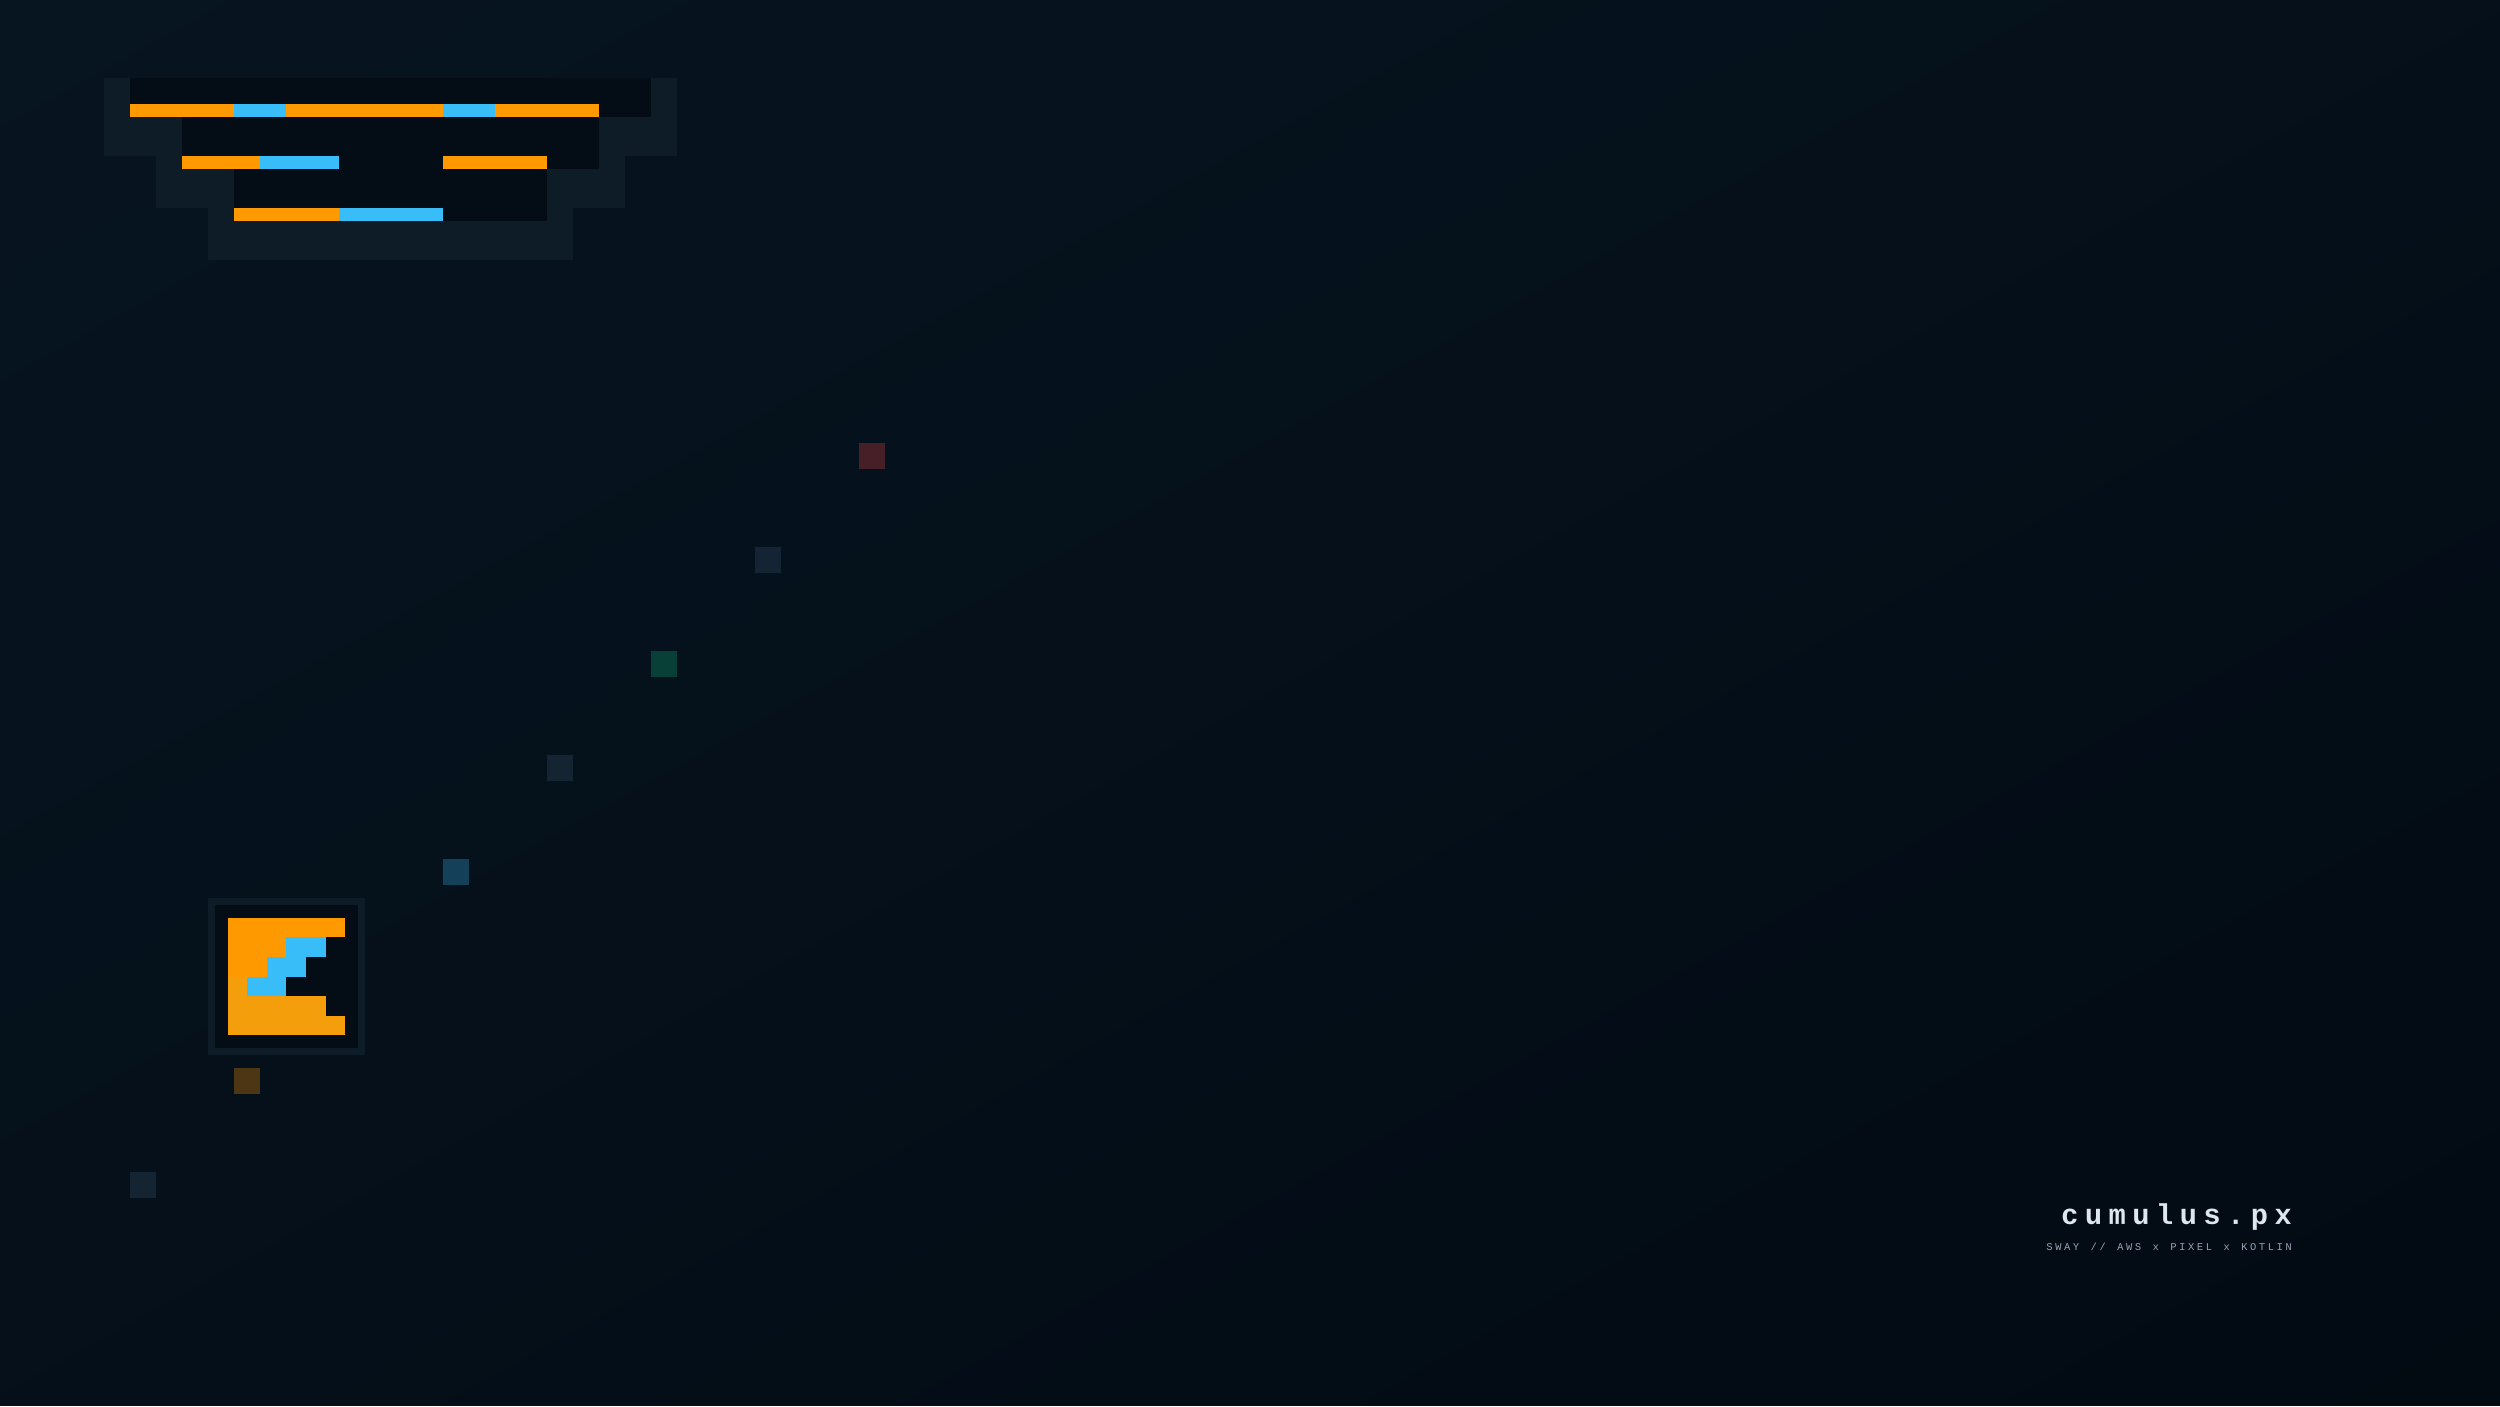
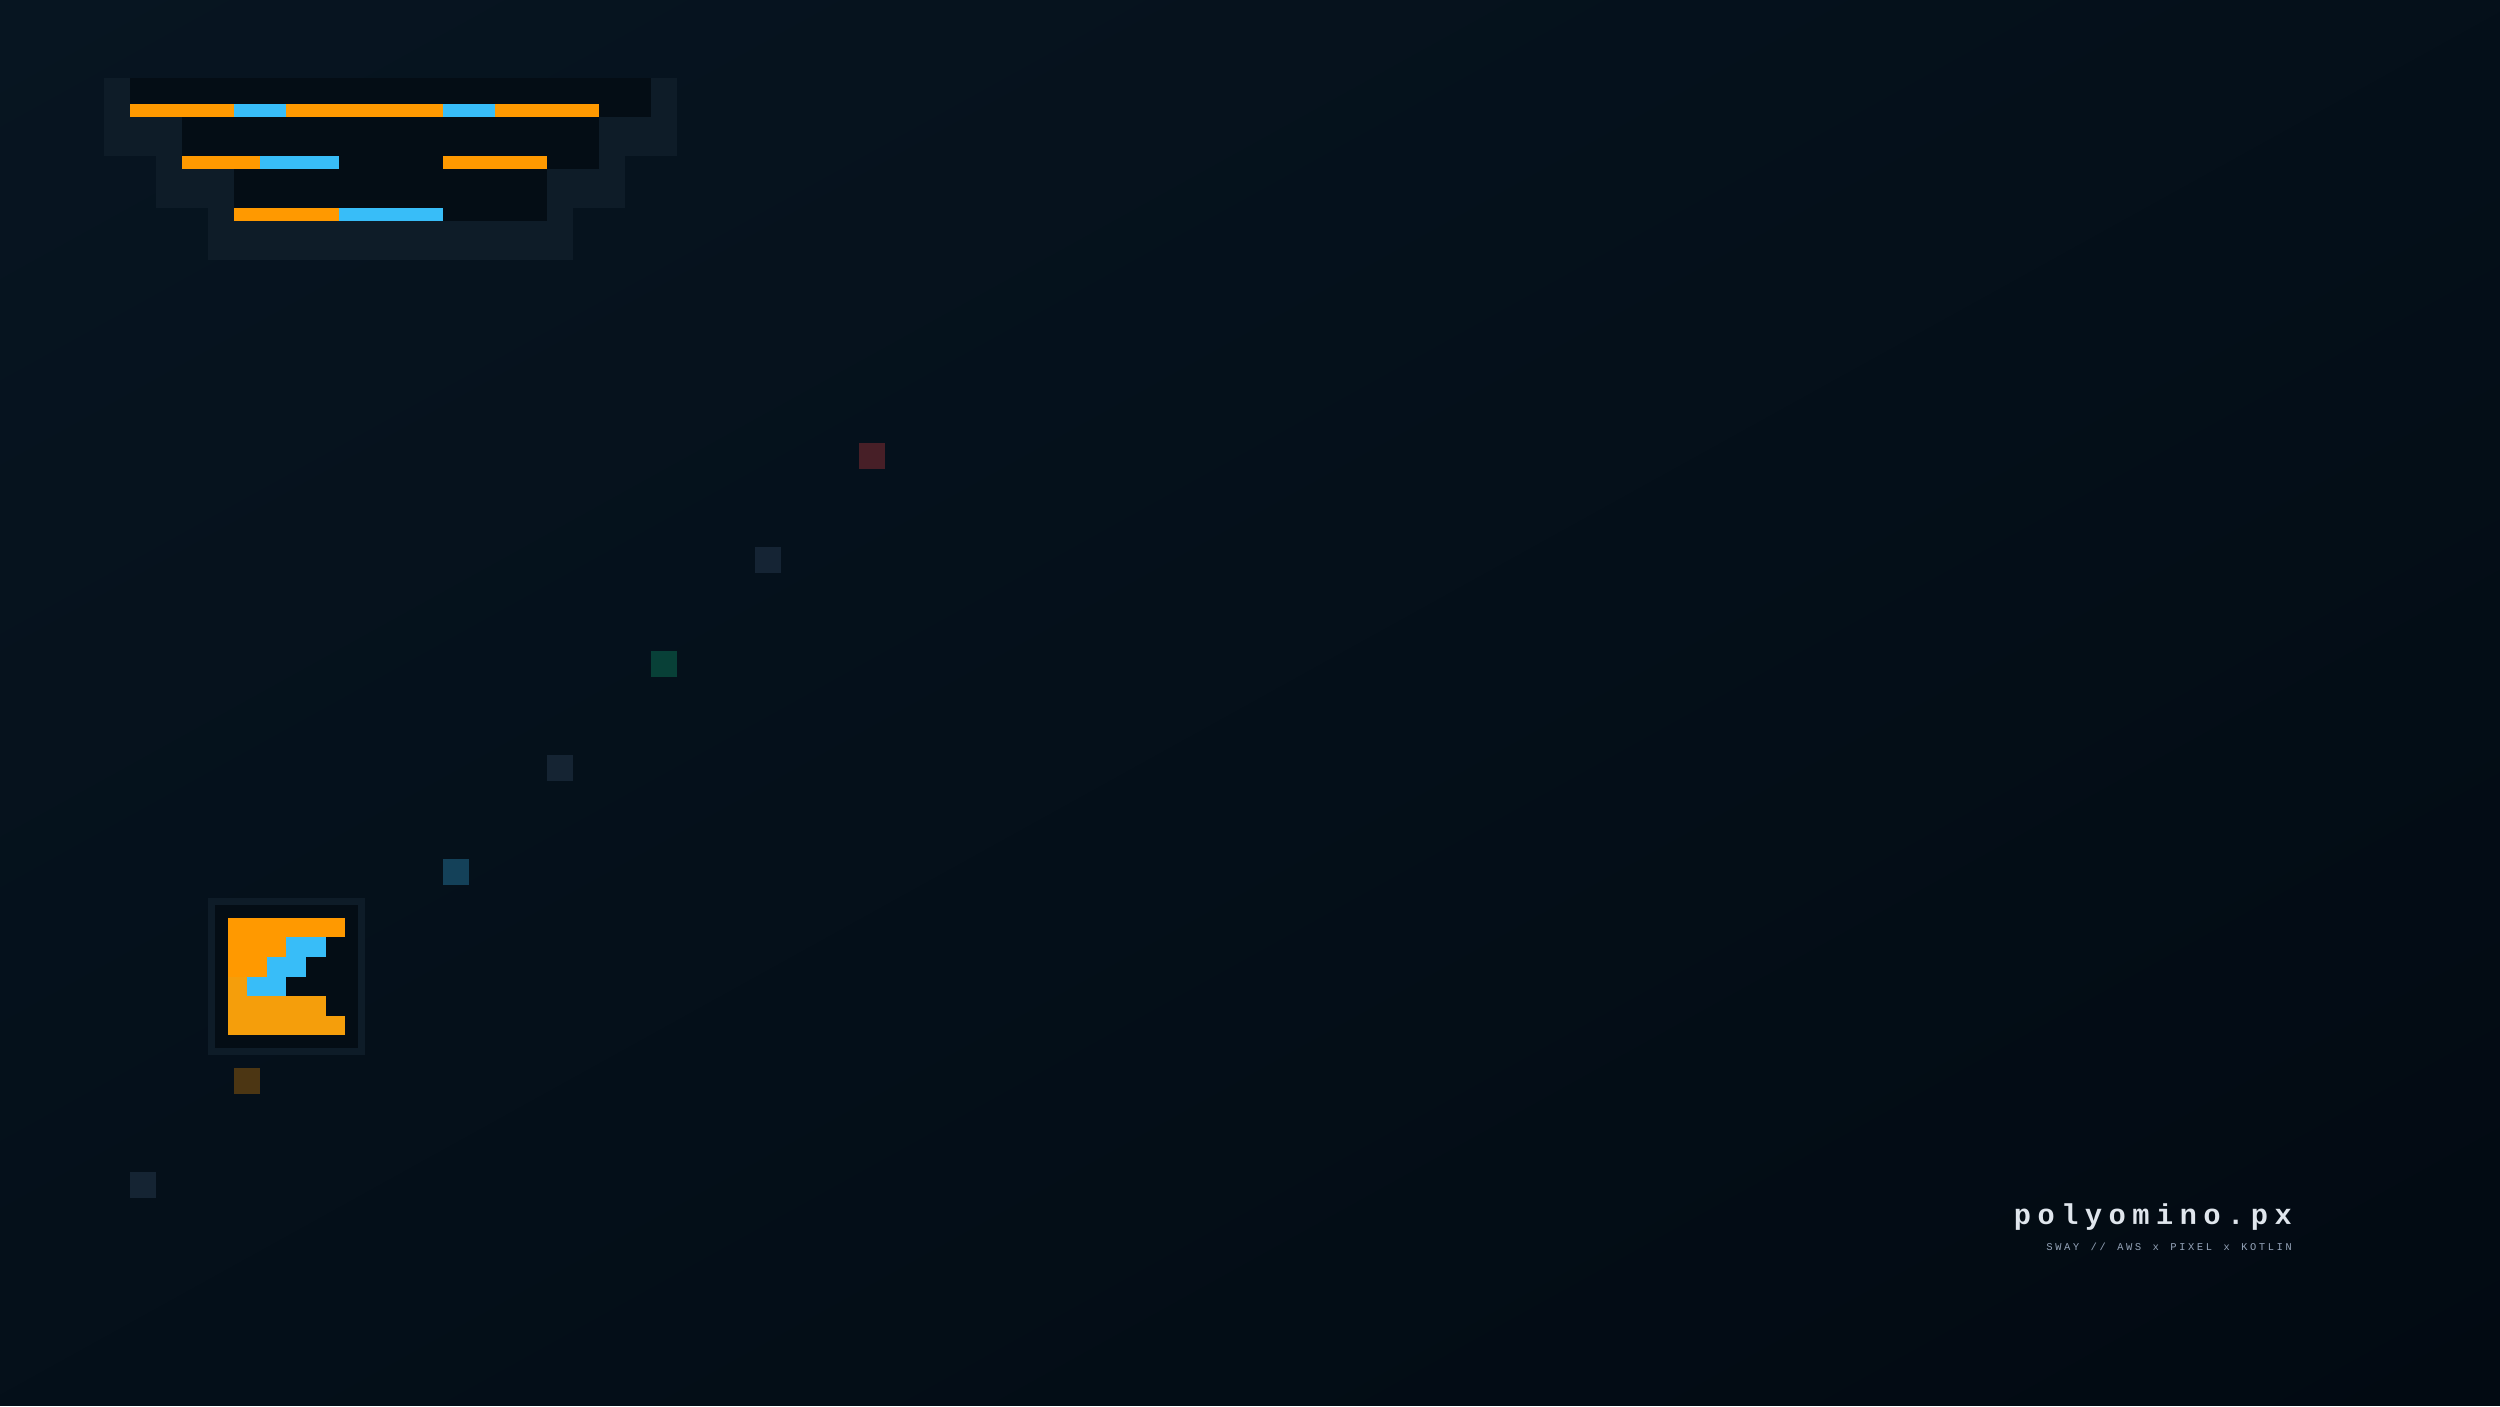
<svg xmlns="http://www.w3.org/2000/svg" viewBox="0 0 3840 2160" width="3840" height="2160" shape-rendering="crispEdges">
  <defs>
    <linearGradient id="bg-grad" x1="0%" y1="0%" x2="100%" y2="100%">
      <stop offset="0%" stop-color="#071521" />
      <stop offset="100%" stop-color="#020A12" />
    </linearGradient>
    <pattern id="pixel-grid" width="20" height="20" patternUnits="userSpaceOnUse">
      <rect width="20" height="20" fill="none" stroke="#122232" stroke-width="1" opacity="0.3" />
    </pattern>
  </defs>
  <rect width="3840" height="2160" fill="url(#bg-grad)" />
  <rect width="3840" height="2160" fill="url(#pixel-grid)" />
  <g fill="#2E4057" opacity="0.4">
    <rect x="200" y="1800" width="40" height="40" />
    <rect x="360" y="1640" width="40" height="40" fill="#FF9900" opacity="0.7" />
    <rect x="520" y="1480" width="40" height="40" />
    <rect x="680" y="1320" width="40" height="40" fill="#38BDF8" opacity="0.7" />
    <rect x="840" y="1160" width="40" height="40" />
    <rect x="1000" y="1000" width="40" height="40" fill="#10B981" opacity="0.7" />
    <rect x="1160" y="840" width="40" height="40" />
    <rect x="1320" y="680" width="40" height="40" fill="#EF4444" opacity="0.7" />
  </g>
  <g transform="translate(160, 120)">
    <g fill="#0E1C28">
      <rect x="0" y="0" width="880" height="120" />
      <rect x="80" y="120" width="720" height="80" />
      <rect x="160" y="200" width="560" height="80" />
    </g>
    <g fill="#040D15">
      <rect x="40" y="0" width="800" height="60" />
      <rect x="120" y="60" width="640" height="80" />
      <rect x="200" y="140" width="480" height="80" />
    </g>
    <g fill="#FF9900">
      <rect x="40" y="40" width="160" height="20" />
      <rect x="280" y="40" width="240" height="20" />
      <rect x="600" y="40" width="160" height="20" />
      <rect x="120" y="120" width="120" height="20" />
      <rect x="520" y="120" width="160" height="20" />
      <rect x="200" y="200" width="160" height="20" />
    </g>
    <g fill="#38BDF8">
      <rect x="200" y="40" width="80" height="20" />
      <rect x="520" y="40" width="80" height="20" />
      <rect x="240" y="120" width="120" height="20" />
      <rect x="360" y="200" width="160" height="20" />
    </g>
  </g>
  <g transform="translate(320, 1380)">
    <rect x="0" y="0" width="240" height="240" fill="#0E1C28" />
    <rect x="10" y="10" width="220" height="220" fill="#040D15" />
    <g fill="#FF9900">
      <rect x="30" y="30" width="180" height="30" />
      <rect x="30" y="60" width="150" height="30" />
      <rect x="30" y="90" width="120" height="30" />
      <rect x="30" y="120" width="90" height="30" />
      <rect x="30" y="150" width="60" height="30" />
      <rect x="30" y="180" width="30" height="30" />
    </g>
    <g fill="#38BDF8">
      <rect x="120" y="60" width="60" height="30" />
      <rect x="90" y="90" width="60" height="30" />
      <rect x="60" y="120" width="60" height="30" />
      <rect x="30" y="150" width="30" height="30" />
    </g>
    <g fill="#F59E0B">
      <rect x="30" y="120" width="30" height="30" />
      <rect x="30" y="150" width="60" height="30" />
      <rect x="30" y="180" width="180" height="30" />
      <rect x="60" y="150" width="120" height="30" />
    </g>
  </g>
  <g transform="translate(3520, 1880)">
-     <text x="0" y="0" text-anchor="end" fill="#E0E6ED" font-family="'Fira Code', 'Courier New', monospace" font-size="44" font-weight="700" letter-spacing="10">cumulus.px</text>
+     <text x="0" y="0" text-anchor="end" fill="#E0E6ED" font-family="'Fira Code', 'Courier New', monospace" font-size="44" font-weight="700" letter-spacing="10">polyomino.px</text>
    <text x="0" y="40" text-anchor="end" fill="#94A3B8" font-family="'Fira Code', 'Courier New', monospace" font-size="16" letter-spacing="4">SWAY // AWS x PIXEL x KOTLIN</text>
  </g>
</svg>
